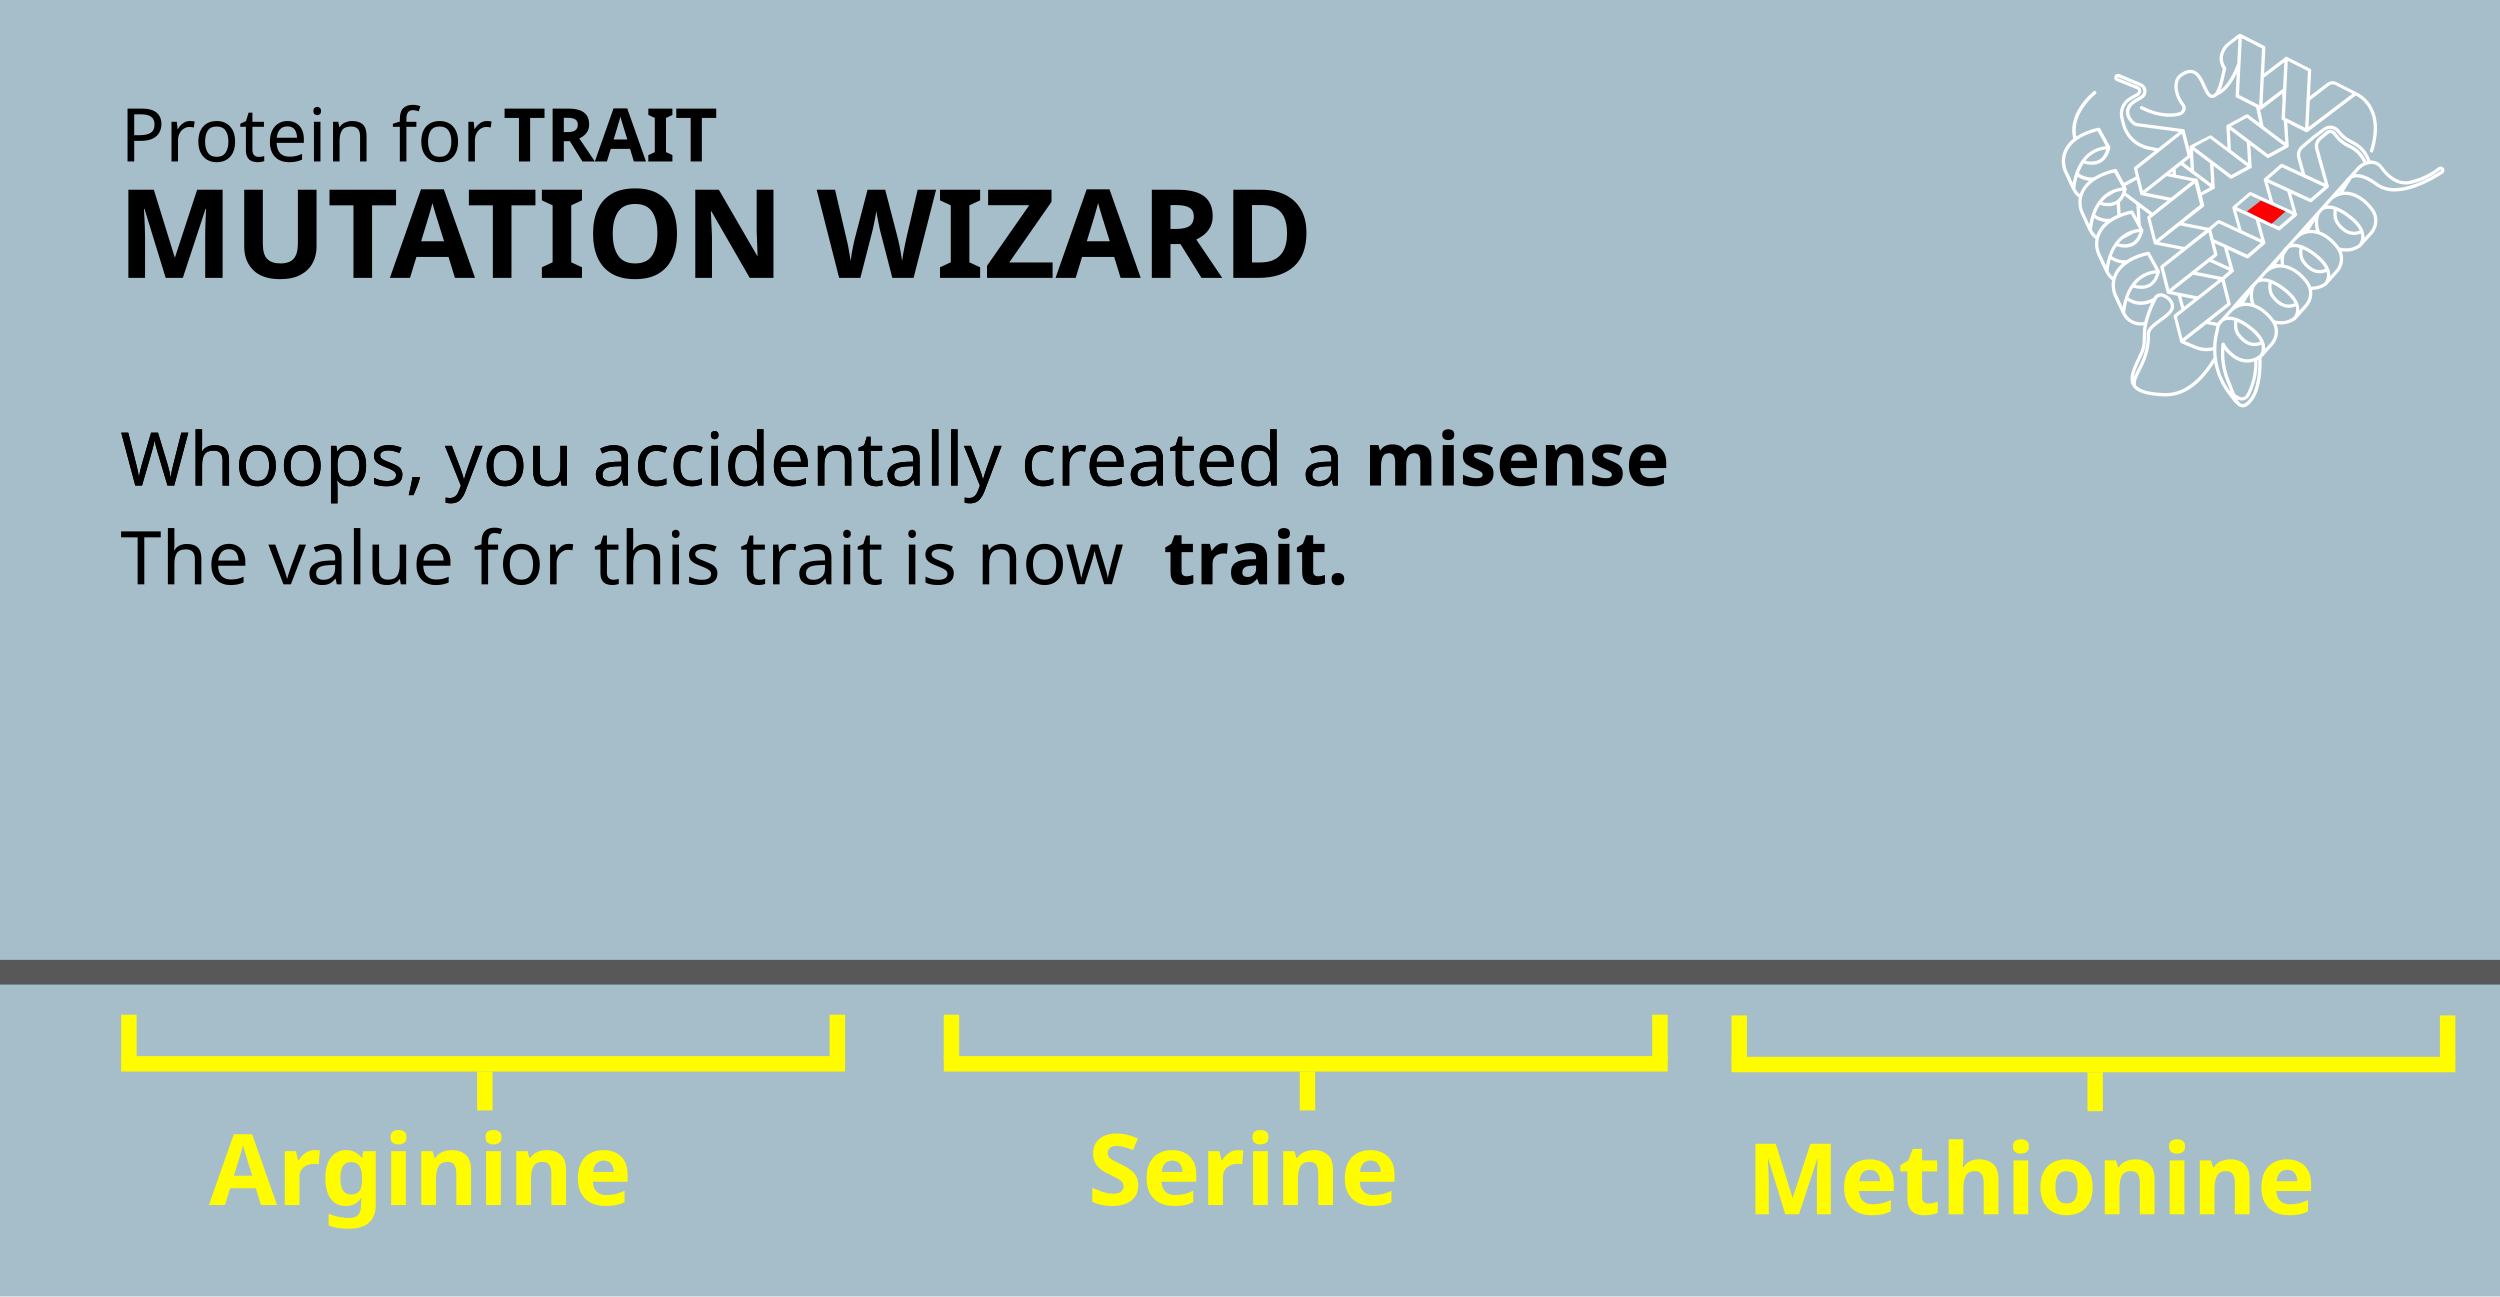
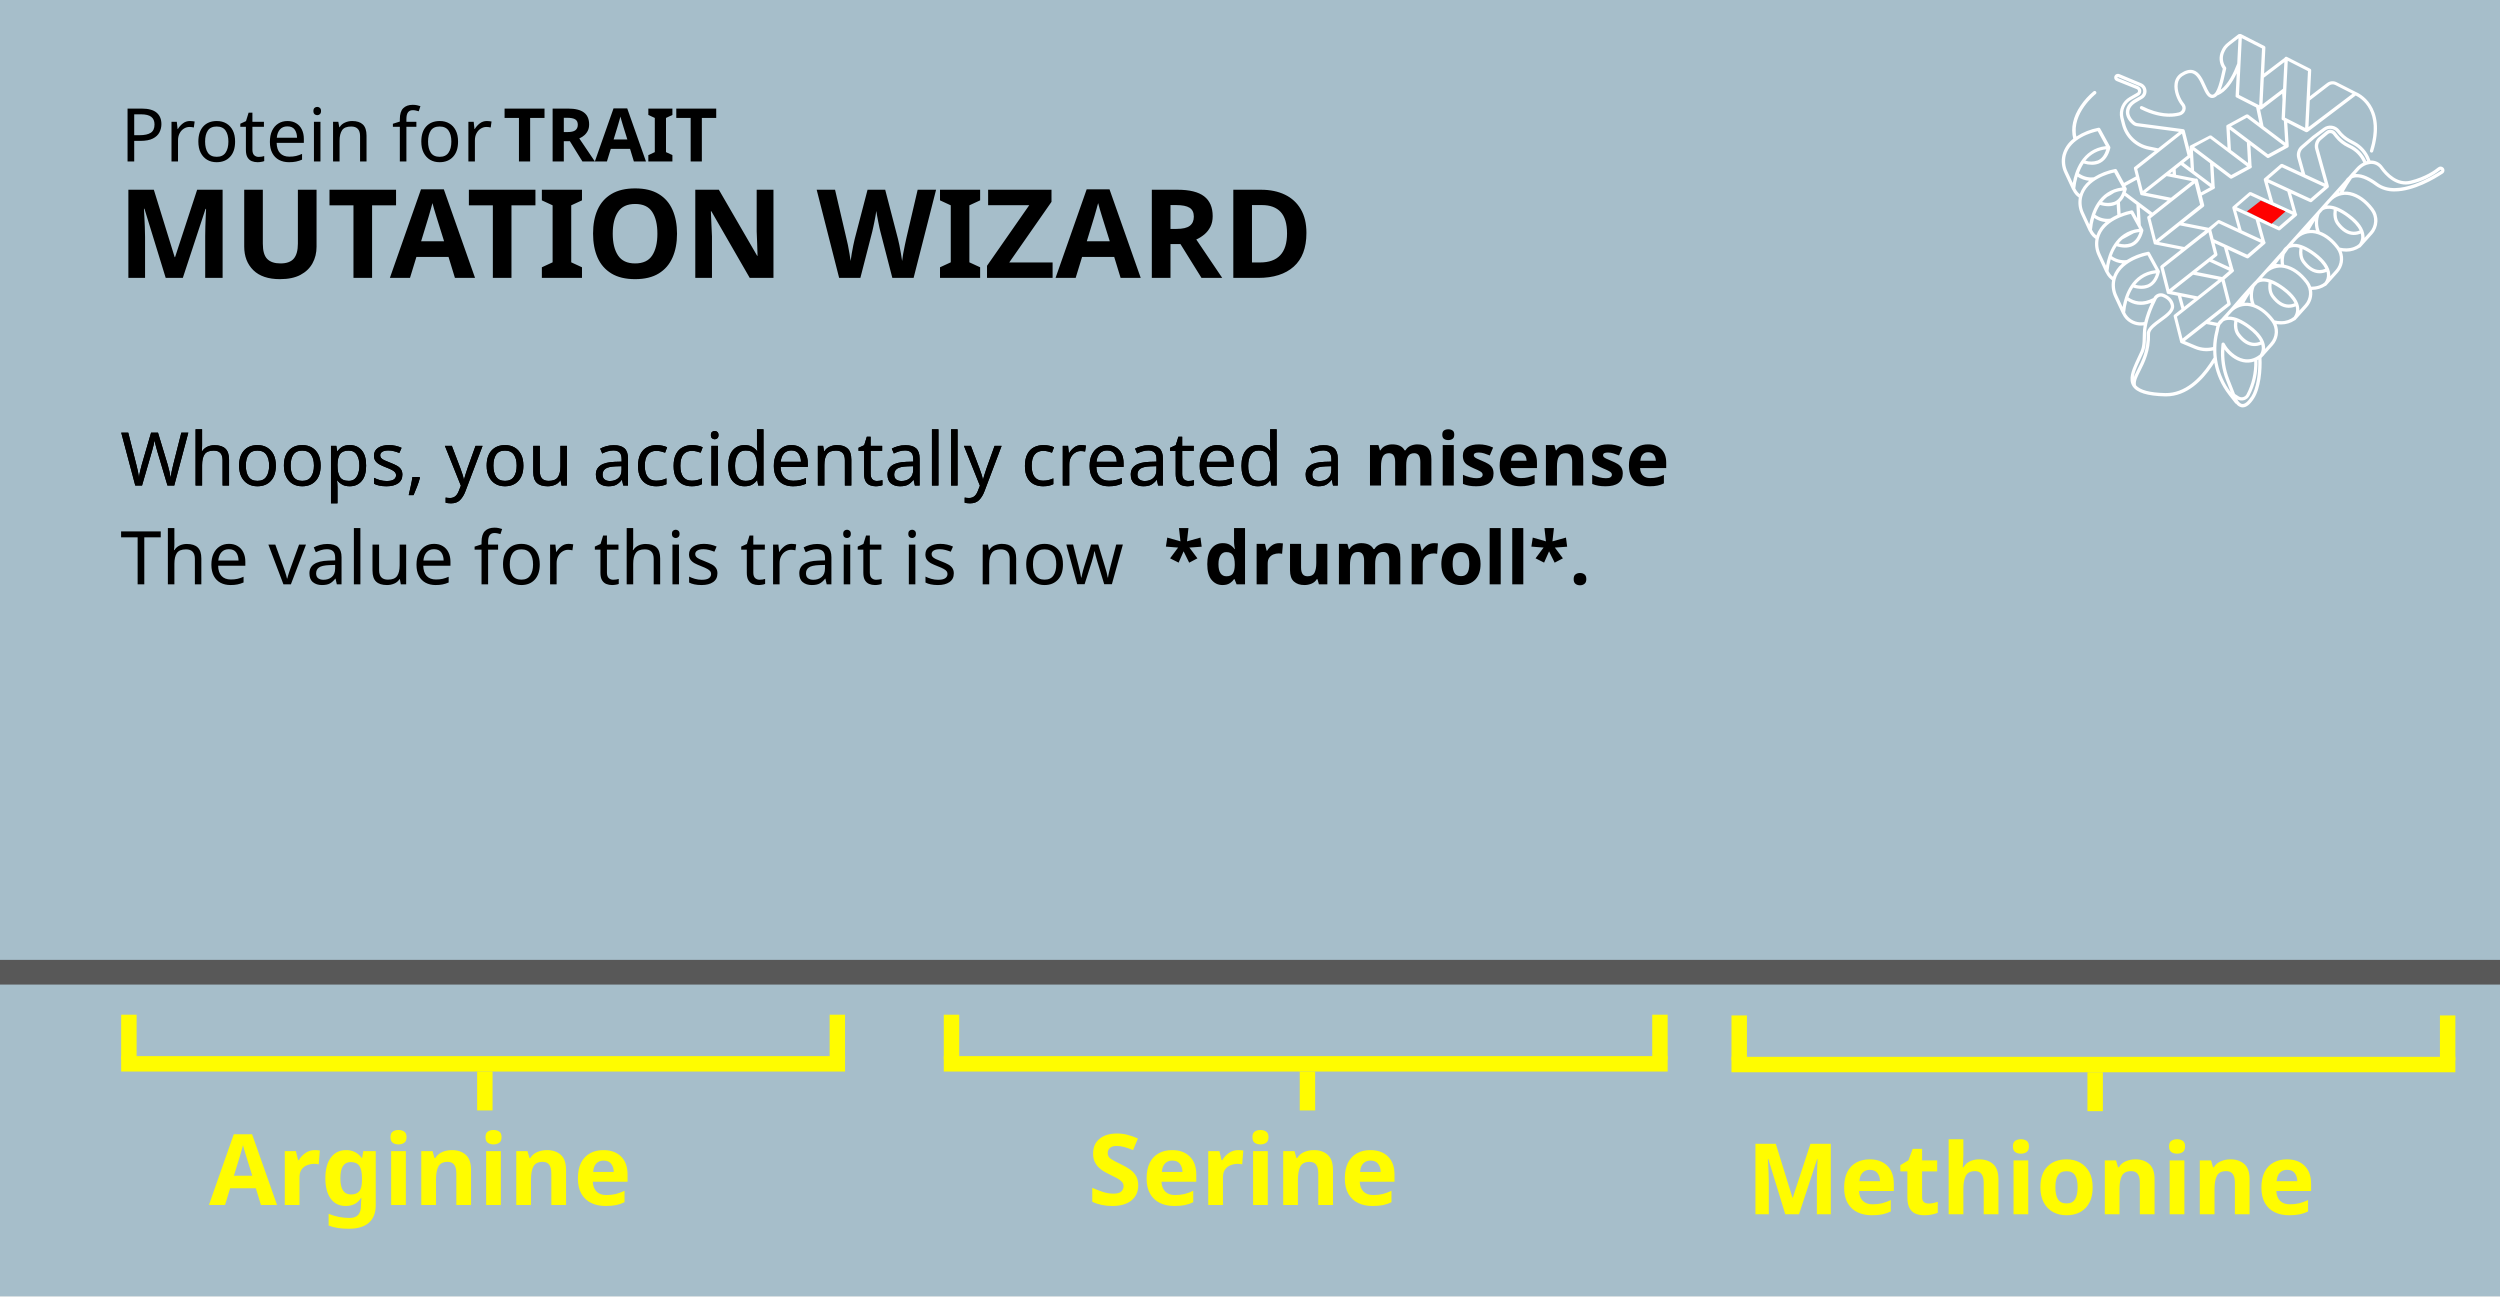
<svg xmlns="http://www.w3.org/2000/svg" width="810" height="420" viewBox="0 0 810 420" fill="none">
  <rect width="810" height="420" fill="#E8E8E8" />
  <g id="MutationW">
    <rect id="Rectangle 39" width="810" height="420" fill="#A6BECA" />
    <rect id="Rectangle 40" y="311" width="810" height="8" fill="#585858" />
    <g id="Cytosine">
      <g id="Rectangle 42">
        <mask id="path-3-inside-1_0_1" fill="white">
          <path d="M0 0L30.5 23L62 0V92H0V0Z" />
        </mask>
        <path d="M0 0L30.5 23L62 0V92H0V0Z" fill="#FFF59A" stroke="#585858" stroke-width="10" mask="url(#path-3-inside-1_0_1)" />
      </g>
      <text id="C" fill="black" xml:space="preserve" style="white-space: pre" font-family="Roboto Slab" font-size="32" font-weight="900" letter-spacing="0em">
        <tspan x="20" y="74.43">C</tspan>
      </text>
      <text id="Number" fill="black" xml:space="preserve" style="white-space: pre" font-family="Roboto Slab" font-size="14" font-weight="300" letter-spacing="0em">
        <tspan x="20.856" y="46.438">601</tspan>
      </text>
    </g>
    <g id="Group 10">
      <line id="Line 1" x1="41.76" y1="328.764" x2="41.76" y2="343.301" stroke="#FFFC00" stroke-width="5" />
      <line id="Line 4" x1="157.092" y1="347.178" x2="157.092" y2="359.777" stroke="#FFFC00" stroke-width="5" />
      <line id="Line 2" x1="39.26" y1="344.678" x2="273.8" y2="344.678" stroke="#FFFC00" stroke-width="5" />
      <line id="Line 3" x1="271.3" y1="343.301" x2="271.3" y2="328.763" stroke="#FFFC00" stroke-width="5" />
    </g>
    <text id="Name1" text-anchor="middle" fill="#FFFC00" xml:space="preserve" style="white-space: pre" font-family="Roboto Slab" font-size="32" font-weight="900" letter-spacing="0em">
      <tspan x="157" y="390.43">Arginine</tspan>
    </text>
    <g id="Group 11">
      <line id="Line 1_2" x1="308.283" y1="328.764" x2="308.283" y2="343.301" stroke="#FFFC00" stroke-width="5" />
      <line id="Line 4_2" x1="423.615" y1="347.178" x2="423.615" y2="359.777" stroke="#FFFC00" stroke-width="5" />
      <line id="Line 2_2" x1="305.783" y1="344.678" x2="540.323" y2="344.678" stroke="#FFFC00" stroke-width="5" />
      <line id="Line 3_2" x1="537.823" y1="343.301" x2="537.823" y2="328.763" stroke="#FFFC00" stroke-width="5" />
    </g>
    <g id="Group 12">
      <line id="Line 1_3" x1="563.5" y1="329" x2="563.5" y2="343.538" stroke="#FFFC00" stroke-width="5" />
      <line id="Line 4_3" x1="678.832" y1="347.414" x2="678.832" y2="360.013" stroke="#FFFC00" stroke-width="5" />
      <line id="Line 2_3" x1="561" y1="344.914" x2="795.54" y2="344.914" stroke="#FFFC00" stroke-width="5" />
      <line id="Line 3_3" x1="793.04" y1="343.537" x2="793.04" y2="329" stroke="#FFFC00" stroke-width="5" />
    </g>
    <text id="Name2" text-anchor="middle" fill="#FFFC00" xml:space="preserve" style="white-space: pre" font-family="Roboto Slab" font-size="32" font-weight="900" letter-spacing="0em">
      <tspan x="423.615" y="390.43">Serine</tspan>
    </text>
    <text id="Name3" text-anchor="middle" fill="#FFFC00" xml:space="preserve" style="white-space: pre" font-family="Roboto Slab" font-size="32" font-weight="900" letter-spacing="0em">
      <tspan x="678.832" y="393.43">Methionine</tspan>
    </text>
    <g id="Guanine">
      <g id="Rectangle 43">
        <mask id="path-21-inside-2_0_1" fill="white">
          <path d="M0 31.053L31 2L62 31.053V94H0L0 31.053Z" />
        </mask>
        <path d="M0 31.053L31 2L62 31.053V94H0L0 31.053Z" fill="#83D0F0" stroke="#585858" stroke-width="10" mask="url(#path-21-inside-2_0_1)" />
      </g>
      <text id="G" fill="black" xml:space="preserve" style="white-space: pre" font-family="Roboto Slab" font-size="32" font-weight="900" letter-spacing="0em">
        <tspan x="20" y="76.43">G</tspan>
      </text>
      <text id="Number_2" fill="black" xml:space="preserve" style="white-space: pre" font-family="Roboto Slab" font-size="14" font-weight="300" letter-spacing="0em">
        <tspan x="19.886" y="48.438">602</tspan>
      </text>
    </g>
    <g id="Adenine">
      <g id="Rectangle 44">
        <mask id="path-24-inside-3_0_1" fill="white">
          <path d="M0 0C0 0 14.921 27.089 31 27.089C47.08 27.089 62 0 62 0V92H0V0Z" />
        </mask>
        <path d="M0 0C0 0 14.921 27.089 31 27.089C47.08 27.089 62 0 62 0V92H0V0Z" fill="#F19FC1" stroke="#585858" stroke-width="10" mask="url(#path-24-inside-3_0_1)" />
      </g>
      <text id="A" fill="black" xml:space="preserve" style="white-space: pre" font-family="Roboto Slab" font-size="32" font-weight="900" letter-spacing="0em">
        <tspan x="19" y="74.43">A</tspan>
      </text>
      <text id="Number_3" fill="black" xml:space="preserve" style="white-space: pre" font-family="Roboto Slab" font-size="14" font-weight="300" letter-spacing="0em">
        <tspan x="19.934" y="46.438">603</tspan>
      </text>
    </g>
    <g id="Uracil">
      <g id="Rectangle 45">
        <mask id="path-27-inside-4_0_1" fill="white">
          <path d="M0 29.053C0 29.053 14.406 0 31 0C47.594 0 62 29.053 62 29.053V92H0L0 29.053Z" />
        </mask>
        <path d="M0 29.053C0 29.053 14.406 0 31 0C47.594 0 62 29.053 62 29.053V92H0L0 29.053Z" fill="#8FC796" stroke="#585858" stroke-width="10" mask="url(#path-27-inside-4_0_1)" />
      </g>
      <text id="U" fill="black" xml:space="preserve" style="white-space: pre" font-family="Roboto Slab" font-size="32" font-weight="900" letter-spacing="0em">
        <tspan x="19" y="74.43">U</tspan>
      </text>
      <text id="Number_4" fill="black" xml:space="preserve" style="white-space: pre" font-family="Roboto Slab" font-size="14" font-weight="300" letter-spacing="0em">
        <tspan x="18.674" y="46.438">604</tspan>
      </text>
    </g>
    <text id="Whoops, you accidentally created a" fill="black" xml:space="preserve" style="white-space: pre" font-family="Roboto Slab" font-size="24" font-weight="300" letter-spacing="0em">
      <tspan x="39" y="157.322">Whoops, you accidentally created a</tspan>
    </text>
    <text id="Whoops, you accidentally created a_2" fill="black" xml:space="preserve" style="white-space: pre" font-family="Roboto Slab" font-size="24" font-weight="300" letter-spacing="0em">
      <tspan x="39" y="157.322">Whoops, you accidentally created a</tspan>
    </text>
    <text id="The value for this trait is now" fill="black" xml:space="preserve" style="white-space: pre" font-family="Roboto Slab" font-size="24" font-weight="300" letter-spacing="0em">
      <tspan x="39" y="189.322">The value for this trait is now</tspan>
    </text>
    <text id="Mutation_Type" fill="black" xml:space="preserve" style="white-space: pre" font-family="Roboto Slab" font-size="24" font-weight="bold" letter-spacing="0em">
      <tspan x="442" y="157.322">misense</tspan>
    </text>
    <text id="Trait_value" fill="black" xml:space="preserve" style="white-space: pre" font-family="Roboto Slab" font-size="24" font-weight="bold" letter-spacing="0em">
-       <tspan x="377" y="189.322">trait.</tspan>
+       <tspan x="377" y="189.322">*drumroll*.</tspan>
    </text>
    <path id="Vector" d="M791.636 54.324C791.416 54.103 791.122 53.973 790.812 53.958C790.501 53.942 790.195 54.043 789.955 54.241C788.894 55.124 785.893 57.307 780.968 58.535C776.735 59.587 773.517 56.094 771.976 53.938C771.534 53.31 770.941 52.803 770.25 52.466C769.559 52.128 768.793 51.97 768.024 52.007L767.826 51.497C766.93 49.142 765.217 47.185 762.997 45.98L761.465 45.153C760.119 44.425 758.948 43.413 758.035 42.188C757.443 41.396 756.56 40.871 755.58 40.727C754.599 40.583 753.601 40.833 752.805 41.42L749.237 44.059L745.498 47.276C744.949 47.753 744.546 48.374 744.335 49.069C744.124 49.763 744.115 50.503 744.307 51.202L745.623 55.933L739.497 53.115H739.465H739.423H739.382H739.322H739.239H739.183L739.091 53.138H739.045C739 53.159 738.958 53.185 738.92 53.216L733.602 57.813C733.565 57.845 733.533 57.882 733.505 57.923V57.965C733.491 57.991 733.479 58.019 733.469 58.047V58.103V58.185V58.245C733.469 58.245 733.469 58.277 733.469 58.291C733.466 58.305 733.466 58.319 733.469 58.332C733.466 58.342 733.466 58.351 733.469 58.36L735.315 65.003L729.314 62.245H729.282H729.245H729.199H729.139H728.996H728.912H728.857C728.814 62.266 728.774 62.292 728.737 62.323L723.415 66.92C723.379 66.95 723.348 66.986 723.322 67.025V67.067C723.306 67.094 723.292 67.124 723.281 67.154C723.279 67.171 723.279 67.188 723.281 67.205C723.277 67.234 723.277 67.263 723.281 67.292C723.279 67.312 723.279 67.332 723.281 67.352C723.279 67.367 723.279 67.382 723.281 67.398C723.281 67.398 723.281 67.421 723.281 67.435C723.281 67.448 723.281 67.435 723.281 67.467L725.127 74.105L719.126 71.324C719.032 71.281 718.927 71.266 718.823 71.28C718.72 71.295 718.624 71.339 718.545 71.406L715.591 73.802L707.388 72.188L713.975 66.984C714.057 66.921 714.118 66.834 714.151 66.736C714.184 66.638 714.187 66.532 714.16 66.432L713.389 63.357L717.382 61.187C717.46 61.144 717.526 61.081 717.575 61.006C717.623 60.93 717.652 60.844 717.659 60.755C717.666 60.634 717.632 60.514 717.562 60.415L717.183 53.745L722.561 57.799C722.655 57.867 722.768 57.904 722.884 57.905C722.974 57.904 723.063 57.882 723.142 57.84L729.328 54.494C729.407 54.451 729.474 54.389 729.523 54.313C729.573 54.238 729.602 54.151 729.609 54.062C729.617 53.941 729.583 53.821 729.513 53.722L729.134 47.051L734.512 51.101C734.604 51.173 734.718 51.212 734.835 51.212C734.925 51.211 735.013 51.188 735.093 51.147L741.27 47.787C741.349 47.744 741.416 47.682 741.464 47.606C741.513 47.531 741.541 47.444 741.547 47.355C741.554 47.304 741.554 47.253 741.547 47.203C741.549 47.163 741.549 47.123 741.547 47.084L741.085 39.728L747.086 42.794C747.126 42.812 747.168 42.826 747.211 42.836C747.249 42.841 747.288 42.841 747.326 42.836C747.42 42.834 747.512 42.809 747.594 42.762H747.626H747.654L763.256 30.952C764.95 31.78 771.842 36.009 767.872 48.752C767.83 48.888 767.843 49.034 767.909 49.16C767.975 49.285 768.087 49.38 768.223 49.423C768.276 49.437 768.33 49.445 768.384 49.446C768.499 49.447 768.611 49.411 768.704 49.343C768.796 49.275 768.864 49.179 768.897 49.069C773.513 34.207 763.985 30.079 763.288 29.799L757.057 26.631C756.566 26.384 756.015 26.279 755.467 26.329C754.92 26.378 754.397 26.58 753.959 26.912L748.42 31.159L748.835 22.797C748.842 22.694 748.818 22.591 748.766 22.501C748.715 22.411 748.637 22.338 748.545 22.292L740.956 18.435C740.886 18.399 740.81 18.379 740.732 18.375C740.654 18.372 740.576 18.386 740.504 18.416C740.432 18.445 740.367 18.49 740.315 18.548C740.262 18.605 740.222 18.673 740.199 18.747L733.575 23.781L733.99 15.424C733.997 15.32 733.973 15.217 733.921 15.127C733.869 15.037 733.792 14.965 733.699 14.918L726.111 11.056C726.047 11.025 725.977 11.006 725.906 11.001C725.834 10.996 725.763 11.006 725.695 11.029C725.616 11.011 725.533 11.01 725.454 11.026C725.374 11.043 725.299 11.077 725.233 11.125L722.215 13.447C720.617 14.674 720.257 15.322 719.717 16.458C719.27 17.38 719.077 18.403 719.158 19.423C719.239 20.444 719.592 21.424 720.179 22.264L720.096 22.627C719.343 26.061 718.406 30.336 716.92 30.667C716.052 30.856 715.346 29.288 714.612 27.67C713.689 25.634 712.645 23.326 710.642 22.751C709.433 22.407 708.089 22.751 706.525 23.781C705.984 24.145 705.529 24.621 705.19 25.176C704.852 25.732 704.638 26.354 704.563 26.999C704.193 29.486 705.431 32.557 706.778 34.18C706.926 34.35 707.027 34.555 707.072 34.776C707.116 34.997 707.103 35.225 707.032 35.439C706.946 35.682 706.798 35.9 706.603 36.07C706.408 36.241 706.173 36.359 705.92 36.414C703.529 37.011 699.545 37.149 694.075 34.409C694.013 34.379 693.945 34.362 693.876 34.358C693.807 34.354 693.737 34.364 693.672 34.387C693.607 34.41 693.547 34.446 693.495 34.492C693.444 34.539 693.403 34.595 693.373 34.658C693.311 34.789 693.304 34.939 693.352 35.076C693.4 35.213 693.501 35.325 693.632 35.389C697.371 37.26 700.482 37.839 702.906 37.839C704.008 37.846 705.108 37.716 706.178 37.453C706.608 37.354 707.005 37.149 707.333 36.855C707.661 36.562 707.909 36.19 708.052 35.775C708.184 35.385 708.21 34.968 708.129 34.564C708.048 34.161 707.863 33.786 707.591 33.476C706.391 32.028 705.283 29.339 705.611 27.132C705.665 26.637 705.827 26.159 706.086 25.733C706.346 25.306 706.695 24.942 707.111 24.664C708.389 23.813 709.447 23.519 710.342 23.772C711.865 24.232 712.802 26.277 713.629 28.102C714.552 30.153 715.434 32.088 717.16 31.706C717.648 31.583 718.084 31.305 718.402 30.916C718.472 30.913 718.541 30.895 718.605 30.865C721.301 29.674 723.276 26.728 724.693 23.753L724.329 31.063C724.329 31.063 724.329 31.063 724.329 31.095C724.326 31.11 724.326 31.126 724.329 31.141C724.327 31.155 724.327 31.169 724.329 31.182C724.326 31.202 724.326 31.222 724.329 31.242C724.339 31.27 724.351 31.298 724.366 31.325C724.371 31.341 724.379 31.356 724.389 31.371L724.449 31.449L724.481 31.481C724.514 31.517 724.553 31.546 724.596 31.568L730.985 34.819L732.038 39.875L728.322 37.076H728.294H728.262H728.22H728.165H728.077H728.022C727.988 37.071 727.954 37.071 727.92 37.076H727.878C727.831 37.089 727.785 37.105 727.74 37.126L721.564 40.491C721.522 40.514 721.483 40.541 721.448 40.574C721.448 40.574 721.448 40.602 721.416 40.611L721.361 40.684C721.361 40.701 721.361 40.718 721.361 40.735C721.348 40.762 721.337 40.789 721.328 40.818C721.326 40.836 721.326 40.855 721.328 40.873C721.327 40.888 721.327 40.904 721.328 40.919C721.326 40.932 721.326 40.947 721.328 40.96C721.328 40.96 721.328 40.96 721.328 40.988L721.721 47.883L716.431 43.893H716.398C716.398 43.893 716.398 43.893 716.366 43.893H716.324H716.269H716.181H716.158C716.125 43.889 716.09 43.889 716.057 43.893H716.015C715.967 43.906 715.92 43.924 715.877 43.948L709.696 47.139C709.654 47.161 709.615 47.189 709.58 47.221L709.553 47.258C709.53 47.282 709.51 47.308 709.493 47.336C709.493 47.336 709.493 47.368 709.47 47.382C709.457 47.409 709.446 47.437 709.437 47.465C709.435 47.483 709.435 47.502 709.437 47.52C709.436 47.535 709.436 47.551 709.437 47.566C709.435 47.58 709.435 47.594 709.437 47.608C709.435 47.618 709.435 47.629 709.437 47.64L709.502 48.794L707.84 42.247C707.817 42.161 707.773 42.081 707.712 42.016C707.65 41.95 707.574 41.9 707.489 41.87C707.434 41.861 707.378 41.861 707.323 41.87C707.27 41.843 707.212 41.824 707.152 41.815L692.483 39.875C692.196 39.835 691.926 39.717 691.702 39.535C690.433 38.478 689.796 37.237 689.907 36.078C690.018 34.92 690.89 33.821 692.353 33.026L694.001 32.047C694.464 31.794 694.847 31.418 695.107 30.96C695.367 30.503 695.494 29.982 695.473 29.457C695.453 28.932 695.285 28.423 694.99 27.987C694.695 27.551 694.284 27.206 693.803 26.99L686.712 24.02C686.568 23.955 686.412 23.919 686.254 23.914C686.095 23.91 685.937 23.936 685.789 23.992C685.56 24.079 685.361 24.232 685.221 24.433C685.08 24.633 685.004 24.871 685.001 25.116C684.999 25.36 685.07 25.599 685.207 25.803C685.343 26.006 685.538 26.163 685.766 26.254L692.302 28.884C692.419 28.93 692.519 29.009 692.593 29.11C692.666 29.21 692.709 29.33 692.718 29.454C692.726 29.579 692.699 29.703 692.639 29.813C692.579 29.922 692.49 30.013 692.381 30.074L689.99 31.453C688.817 32.123 687.892 33.15 687.35 34.384C686.808 35.617 686.678 36.991 686.98 38.303L687.52 40.441C688.038 42.452 689.116 44.277 690.629 45.706C692.142 47.135 694.029 48.109 696.074 48.518L698.133 48.927L691.536 54.131L691.499 54.158L691.472 54.2L691.439 54.241C691.422 54.267 691.408 54.294 691.398 54.324V54.374C691.393 54.405 691.393 54.436 691.398 54.466C691.396 54.483 691.396 54.5 691.398 54.517C691.393 54.564 691.393 54.612 691.398 54.659L692.035 57.16L688.18 59.256L685.872 55.018C685.819 54.92 685.737 54.842 685.637 54.793C685.536 54.745 685.424 54.728 685.314 54.747C682.858 55.208 680.51 56.12 678.39 57.436C676.667 57.645 674.93 57.182 673.543 56.144C673.695 55.721 673.861 55.294 674.06 54.862C674.356 54.209 674.7 53.579 675.089 52.977C675.957 53.243 676.858 53.386 677.766 53.4C678.541 53.408 679.31 53.269 680.033 52.991C681.879 52.246 683.135 50.54 683.758 47.934V47.906C683.765 47.853 683.765 47.799 683.758 47.745C683.756 47.732 683.756 47.718 683.758 47.704C683.747 47.648 683.728 47.594 683.703 47.543L680.472 41.65C680.417 41.552 680.334 41.474 680.233 41.426C680.132 41.377 680.019 41.361 679.908 41.379C677.355 41.861 674.921 42.832 672.74 44.238C671.138 36.74 678.957 30.506 679.041 30.447C679.096 30.399 679.142 30.34 679.175 30.275C679.208 30.209 679.228 30.138 679.233 30.064C679.239 29.991 679.23 29.918 679.206 29.848C679.183 29.778 679.146 29.714 679.098 29.658C679.05 29.603 678.991 29.557 678.925 29.524C678.86 29.491 678.788 29.472 678.714 29.466C678.641 29.461 678.567 29.47 678.497 29.493C678.427 29.516 678.362 29.553 678.307 29.601C676.704 30.931 675.296 32.479 674.124 34.198C671.659 37.797 670.838 41.503 671.733 44.946C670.028 46.256 668.802 48.088 668.244 50.159C667.77 52.136 667.991 54.214 668.871 56.048L671.382 61.422C671.41 61.476 671.446 61.526 671.489 61.569C671.763 62.159 672.127 62.703 672.569 63.182C672.869 63.482 673.193 63.757 673.538 64.005C673.209 65.843 673.462 67.737 674.263 69.425L676.765 74.817C676.79 74.873 676.826 74.923 676.871 74.965C677.145 75.549 677.51 76.087 677.951 76.56C678.253 76.86 678.579 77.135 678.925 77.383C678.596 79.22 678.849 81.115 679.65 82.802L682.147 88.195C682.174 88.249 682.21 88.299 682.253 88.342C682.528 88.932 682.892 89.476 683.333 89.956C683.634 90.267 683.96 90.553 684.307 90.811C683.981 92.648 684.234 94.542 685.032 96.23L687.539 101.604C687.563 101.662 687.6 101.713 687.645 101.756C687.918 102.346 688.281 102.89 688.72 103.37C689.356 104.041 690.123 104.576 690.974 104.941C691.825 105.307 692.742 105.494 693.669 105.493C693.96 105.491 694.252 105.473 694.541 105.438C694.377 106.301 694.286 107.176 694.269 108.054C694.227 112.403 693.964 112.954 692.856 115.262C692.579 115.841 692.238 116.559 691.836 117.464C690.784 119.859 689.473 122.833 690.941 125.123C692.289 127.228 695.751 128.313 701.521 128.437H701.802C708.611 128.437 713.656 123.128 716.698 118.646C716.952 118.269 717.192 117.896 717.423 117.529C718.118 121.325 719.721 124.9 722.095 127.95L724.186 130.639C724.267 130.745 724.386 130.816 724.518 130.837C724.945 131.424 725.577 131.831 726.291 131.977C726.402 131.991 726.515 131.999 726.628 132C727.8 132 729.014 131.081 730.237 129.205C732.458 125.835 732.938 119.708 732.725 115.961L732.776 115.906L732.998 115.658C733.277 115.413 733.525 115.135 733.736 114.83L736.4 111.86C737.218 110.944 737.763 109.818 737.975 108.61C738.187 107.402 738.057 106.159 737.6 105.02C738.048 105.087 738.5 105.121 738.952 105.121H739.197C740.702 105.108 742.17 104.661 743.425 103.834C743.529 103.819 743.626 103.773 743.702 103.701C743.769 103.638 743.831 103.571 743.887 103.498L747.511 99.448C748.174 98.707 748.66 97.825 748.934 96.87C749.207 95.915 749.26 94.91 749.089 93.932H749.2C750.704 93.915 752.172 93.469 753.428 92.645C753.532 92.63 753.629 92.584 753.705 92.511C753.705 92.511 753.788 92.429 753.89 92.305L754.121 92.047L757.504 88.268C758.322 87.353 758.868 86.228 759.08 85.02C759.292 83.813 759.162 82.57 758.705 81.433C759.152 81.498 759.604 81.531 760.057 81.534H760.302C761.806 81.517 763.274 81.07 764.53 80.246C764.633 80.23 764.73 80.184 764.807 80.113C764.872 80.047 764.934 79.978 764.992 79.906L768.615 75.861C769.629 74.73 770.219 73.285 770.287 71.771C770.354 70.256 769.894 68.765 768.985 67.549C766.801 64.667 764.202 62.824 761.47 62.221C760.78 62.072 760.073 62.023 759.369 62.074C760.172 60.598 761.063 59.17 762.037 57.799C762.226 57.704 762.424 57.63 762.628 57.578C764.387 57.119 766.843 58.015 769.732 60.167C771.515 61.441 773.669 62.097 775.862 62.033C782.08 62.033 788.977 57.868 791.446 56.227C791.602 56.125 791.732 55.989 791.827 55.83C791.922 55.671 791.98 55.492 791.996 55.308C792.011 55.127 791.987 54.946 791.924 54.776C791.862 54.606 791.764 54.452 791.636 54.324ZM745.346 50.922C745.204 50.419 745.21 49.886 745.361 49.385C745.512 48.885 745.803 48.437 746.2 48.095L749.892 44.877L753.433 42.266C753.89 41.925 754.445 41.741 755.016 41.742C755.432 41.742 755.843 41.839 756.214 42.025C756.586 42.211 756.909 42.481 757.158 42.813C758.165 44.163 759.455 45.278 760.939 46.081L762.471 46.909C764.461 47.986 765.999 49.735 766.81 51.841L766.935 52.172L766.695 52.246C765.678 49.911 763.844 48.025 761.534 46.936L761.216 46.785C759.744 46.09 758.453 45.065 757.444 43.792L756.692 42.84C756.516 42.617 756.297 42.431 756.048 42.294C755.799 42.156 755.525 42.07 755.242 42.04C754.958 42.01 754.672 42.036 754.399 42.119C754.127 42.201 753.873 42.337 753.655 42.519L751.347 44.445C750.787 44.91 750.374 45.526 750.156 46.219C749.938 46.912 749.925 47.652 750.119 48.352L753.198 59.417L746.91 56.512L745.346 50.922ZM739.345 54.227L753.018 60.544L748.586 64.364L734.918 58.047L739.345 54.227ZM734.766 59.16L741.085 62.065L742.867 68.464L736.575 65.559L734.766 59.16ZM729.106 63.297L742.775 69.609L738.348 73.429L724.675 67.117L729.106 63.297ZM724.523 68.23L730.814 71.131L732.591 77.534L726.314 74.638L724.523 68.23ZM718.863 72.367L732.536 78.683L728.105 82.504L717.22 77.479L716.454 74.468L718.863 72.367ZM710.873 96.883L707.669 99.416L706.746 96.065L710.873 96.883ZM703.769 94.387L710.577 89.013L718.785 90.631L712.004 96.024L703.769 94.387ZM719.814 91.169L721.614 98.253L707.129 109.7L705.329 102.611L719.814 91.169ZM719.916 89.744L711.681 88.117L715.895 84.788L722.293 87.74L720.008 89.716C719.979 89.732 719.952 89.752 719.93 89.776L719.916 89.744ZM716.841 84.044L718.268 82.917C718.349 82.853 718.41 82.767 718.443 82.669C718.476 82.571 718.479 82.466 718.452 82.366L717.529 78.789L720.557 80.168L722.339 86.567L716.841 84.044ZM715.946 76.868L716.288 78.21L717.326 82.292L702.841 93.734L701.055 86.673L713.421 76.9L714.446 76.192L715.544 75.249L715.946 76.868ZM714.497 74.647L707.692 80.026L699.48 78.408L706.289 73.029L714.497 74.647ZM698.553 77.773L696.771 70.717L703.695 65.242L704.803 64.368L711.081 59.426L712.105 63.463L712.198 63.812L712.373 64.52L712.835 66.359L698.553 77.773ZM710.208 58.686L703.404 64.065L695.192 62.442L702.001 57.064L710.208 58.686ZM703.104 56.19L703.884 55.574L703.93 56.356L703.104 56.19ZM713.126 62.309L712.087 58.231C712.069 58.156 712.034 58.085 711.985 58.024C711.936 57.964 711.875 57.914 711.805 57.88C711.734 57.846 711.658 57.828 711.58 57.826C711.502 57.825 711.424 57.841 711.353 57.873L705.034 56.622L704.927 54.816L706.612 53.487L716.158 60.645L713.126 62.309ZM748.383 32.529L754.656 27.707C754.932 27.497 755.261 27.369 755.607 27.338C755.952 27.306 756.299 27.372 756.609 27.528L762.199 30.373L747.954 41.163L748.383 32.529ZM741.242 19.708L747.778 23.036L746.855 41.425L740.319 38.101L741.242 19.708ZM740.411 46.178L733.395 40.887L732.268 35.448H732.315C732.368 35.467 732.424 35.476 732.481 35.476C732.533 35.483 732.586 35.483 732.638 35.476H732.684L732.753 35.448L732.785 35.421L739.414 30.364L739.525 32.148L739.239 38.404C739.239 38.404 739.239 38.404 739.239 38.436C739.239 38.469 739.239 38.469 739.239 38.482C739.241 38.498 739.241 38.513 739.239 38.528V38.584L739.271 38.666L739.299 38.712C739.316 38.74 739.336 38.766 739.359 38.79L739.391 38.827C739.425 38.86 739.464 38.888 739.506 38.91L739.968 39.14L740.411 46.178ZM733.487 25.188L740.125 20.131L739.7 28.75L733.062 33.807L733.487 25.188ZM724.86 20.591C723.701 23.639 721.933 27.27 719.454 29.118C720.151 27.454 720.65 25.179 721.162 22.829L721.296 22.236C721.315 22.157 721.316 22.075 721.298 21.995C721.281 21.915 721.245 21.841 721.194 21.777C720.663 21.087 720.334 20.263 720.244 19.398C720.153 18.534 720.305 17.661 720.682 16.876C721.144 15.915 721.398 15.382 722.865 14.256L725.266 12.417L724.86 20.591ZM731.968 34.083L725.432 30.759L726.355 12.371L732.892 15.695L731.968 34.083ZM727.989 38.147L739.991 47.203L734.849 50.003L722.847 40.946L727.989 38.147ZM727.989 46.164L728.368 52.798L722.828 48.628L722.45 41.999L727.989 46.164ZM716.047 44.854L728.049 53.915L722.907 56.71L710.905 47.654L716.047 44.854ZM716.047 52.871L716.426 59.505L710.887 55.335L710.513 48.706L716.047 52.871ZM709.585 51.083L709.779 54.489L707.471 52.752L709.585 51.083ZM696.272 47.437C694.424 47.068 692.718 46.186 691.35 44.894C689.982 43.602 689.008 41.952 688.54 40.133L688.079 38.331L688 38.036C687.75 36.949 687.857 35.81 688.306 34.788C688.754 33.766 689.521 32.914 690.493 32.359L692.889 31.008C693.173 30.846 693.407 30.607 693.562 30.319C693.717 30.032 693.787 29.706 693.766 29.38C693.745 29.055 693.632 28.743 693.44 28.479C693.248 28.215 692.985 28.011 692.681 27.891L686.154 25.257C686.136 25.25 686.12 25.239 686.107 25.226C686.093 25.212 686.083 25.196 686.075 25.179C686.068 25.161 686.063 25.142 686.063 25.123C686.063 25.104 686.068 25.086 686.075 25.068C686.082 25.051 686.092 25.035 686.106 25.022C686.12 25.009 686.136 25 686.154 24.995H686.2C686.226 24.989 686.253 24.989 686.279 24.995L693.369 27.964C693.667 28.1 693.921 28.315 694.103 28.587C694.285 28.858 694.387 29.174 694.399 29.5C694.41 29.826 694.33 30.149 694.168 30.432C694.006 30.715 693.767 30.948 693.48 31.104L691.795 32.06C690.013 33.03 688.951 34.409 688.799 35.945C688.647 37.48 689.422 39.039 690.978 40.33C691.357 40.644 691.818 40.845 692.307 40.91L706.003 42.721L699.24 48.058L696.272 47.437ZM706.954 43.3L708.754 50.389L694.278 61.849L692.478 54.765L706.954 43.3ZM692.182 58.282L692.289 58.36L693.438 62.897C693.448 62.943 693.465 62.986 693.489 63.026L693.521 63.067C693.536 63.093 693.554 63.117 693.577 63.136L693.618 63.173L693.687 63.224L693.743 63.251H693.784H693.817H693.853L702.31 64.971L697.371 68.873L688.767 62.392C688.882 62.056 688.984 61.707 689.076 61.334C689.083 61.281 689.083 61.227 689.076 61.173C689.078 61.16 689.078 61.146 689.076 61.132C689.066 61.076 689.048 61.021 689.02 60.971L688.633 60.259L692.182 58.282ZM688.347 63.408L692.182 66.304L692.436 70.726L691.181 68.427C691.127 68.33 691.044 68.251 690.943 68.202C690.842 68.154 690.728 68.138 690.618 68.156C689.407 68.396 688.222 68.746 687.077 69.204L686.865 65.495C687.494 64.909 687.998 64.202 688.347 63.417V63.408ZM684.949 65.407C683.695 65.833 682.337 65.85 681.072 65.458C681.553 64.855 682.101 64.307 682.706 63.826C683.509 63.407 684.291 62.947 685.046 62.447C685.934 62.094 686.865 61.864 687.816 61.762C687.253 63.656 686.288 64.879 684.949 65.416V65.407ZM686.006 69.609C685.206 69.962 684.435 70.376 683.698 70.846C681.973 71.055 680.233 70.592 678.842 69.554C678.99 69.135 679.161 68.708 679.354 68.276C679.651 67.621 679.997 66.99 680.388 66.386C681.255 66.657 682.157 66.801 683.066 66.814C683.839 66.822 684.607 66.683 685.328 66.405C685.489 66.341 685.637 66.258 685.789 66.18L686.006 69.609ZM679.544 52.011C678.291 52.437 676.934 52.455 675.671 52.062C676.483 51.021 677.502 50.157 678.664 49.524C679.825 48.892 681.105 48.504 682.424 48.384C681.875 50.26 680.91 51.483 679.567 52.021L679.544 52.011ZM669.85 55.57C669.082 53.959 668.89 52.136 669.305 50.403C670.745 44.771 677.937 42.886 679.664 42.509L682.304 47.332C674.457 48.219 672.209 55.689 671.576 59.284L669.85 55.57ZM673.824 62.87C673.654 62.727 673.483 62.58 673.317 62.41C672.938 62.002 672.626 61.536 672.393 61.031C672.516 59.75 672.765 58.484 673.137 57.252C674.245 57.999 675.525 58.456 676.857 58.581C675.478 59.714 674.435 61.2 673.838 62.879L673.824 62.87ZM675.209 68.965C674.433 67.355 674.234 65.528 674.646 63.789C676.091 58.158 683.283 56.268 685.004 55.896L687.649 60.718C679.802 61.601 677.55 69.076 676.922 72.671L675.209 68.965ZM679.23 76.275C679.059 76.132 678.893 75.985 678.727 75.815C678.346 75.408 678.034 74.942 677.803 74.436C677.914 73.147 678.152 71.872 678.514 70.629C679.613 71.375 680.883 71.834 682.207 71.963C680.843 73.107 679.814 74.597 679.23 76.275ZM680.615 82.37C679.838 80.76 679.64 78.933 680.051 77.194C681.492 71.563 688.688 69.673 690.41 69.301L693.078 74.123C685.231 75.006 682.983 82.476 682.35 86.076L680.615 82.37ZM693.212 75.181C692.616 77.052 691.693 78.274 690.308 78.812C689.055 79.238 687.699 79.255 686.435 78.863C686.813 78.389 687.231 77.949 687.686 77.548L691.379 75.548C691.978 75.374 692.592 75.251 693.212 75.181ZM684.598 89.67C684.427 89.528 684.257 89.381 684.091 89.211C683.711 88.803 683.4 88.337 683.167 87.832C683.278 86.541 683.516 85.265 683.878 84.021C684.986 84.769 686.266 85.228 687.599 85.354C686.222 86.494 685.185 87.986 684.598 89.67ZM686.006 95.766C685.23 94.156 685.031 92.329 685.443 90.59C686.888 84.959 694.08 83.069 695.806 82.697L698.446 87.519C690.599 88.402 688.347 95.872 687.719 99.471L686.006 95.766ZM698.59 88.581C698.013 90.447 697.048 91.67 695.709 92.208C694.456 92.631 693.1 92.649 691.836 92.259C692.649 91.217 693.668 90.354 694.829 89.721C695.991 89.088 697.271 88.7 698.59 88.581ZM689.473 102.611C689.094 102.203 688.782 101.737 688.55 101.232C688.66 99.942 688.898 98.665 689.26 97.421C691.107 98.653 693.697 99.412 696.965 98.115C696.032 100.115 695.291 102.197 694.749 104.335C693.795 104.517 692.81 104.454 691.887 104.152C690.964 103.851 690.133 103.32 689.473 102.611ZM691.384 122.167C691.536 120.788 692.201 119.289 692.815 117.896C693.207 117.004 693.53 116.324 693.821 115.722C694.947 113.364 695.289 112.651 695.335 108.063C695.377 104.165 697.477 99.435 698.728 96.961C698.858 96.705 699.055 96.489 699.299 96.337C699.544 96.184 699.825 96.102 700.113 96.097C700.301 96.098 700.487 96.134 700.662 96.203C702.227 96.823 703.127 97.793 703.339 99.09C703.561 100.469 701.59 101.894 699.679 103.282C697.611 104.786 695.474 106.339 695.524 108.242C695.681 113.446 693.913 116.94 692.496 119.735C692.085 120.527 691.714 121.338 691.384 122.167ZM715.798 118.03C712.862 122.355 708.011 127.481 701.535 127.348C696.508 127.242 693.318 126.382 692.035 124.801C692.051 124.73 692.051 124.656 692.035 124.585C691.845 123.417 692.561 122.001 693.47 120.209C694.855 117.45 696.78 113.667 696.614 108.192C696.577 106.854 698.46 105.466 700.307 104.128C702.476 102.547 704.72 100.91 704.392 98.901C704.12 97.233 702.966 95.945 701.055 95.187C700.441 94.954 699.762 94.956 699.149 95.192C698.536 95.427 698.032 95.881 697.736 96.465L697.689 96.561C694.172 98.428 691.481 97.697 689.593 96.341C689.741 95.918 689.911 95.49 690.105 95.058C690.402 94.404 690.748 93.772 691.139 93.169C692.006 93.439 692.908 93.583 693.817 93.596C694.59 93.605 695.358 93.464 696.078 93.183C697.925 92.442 699.18 90.732 699.808 88.126V88.094C699.815 88.042 699.815 87.989 699.808 87.937C699.81 87.924 699.81 87.91 699.808 87.896C699.8 87.84 699.783 87.785 699.757 87.735L696.526 81.842C696.473 81.744 696.391 81.665 696.291 81.616C696.191 81.567 696.078 81.552 695.968 81.57C693.512 82.03 691.163 82.942 689.044 84.26C687.319 84.464 685.582 84 684.192 82.963C684.344 82.545 684.515 82.118 684.709 81.685C685.018 81.022 685.379 80.384 685.789 79.778C686.653 80.059 687.553 80.214 688.462 80.237C689.235 80.245 690.003 80.106 690.724 79.828C692.57 79.084 693.826 77.378 694.449 74.771V74.721C694.458 74.668 694.458 74.613 694.449 74.56C694.447 74.546 694.447 74.532 694.449 74.519C694.437 74.463 694.419 74.409 694.394 74.358L693.627 72.979L693.295 67.205L696.485 69.609L695.848 70.096C695.848 70.096 695.82 70.096 695.811 70.128L695.783 70.165C695.77 70.179 695.759 70.194 695.751 70.211C695.733 70.235 695.719 70.261 695.709 70.289V70.34C695.705 70.372 695.705 70.404 695.709 70.436C695.707 70.452 695.707 70.467 695.709 70.482C695.702 70.531 695.702 70.581 695.709 70.629L696.752 74.739L697.796 78.854C697.809 78.9 697.828 78.945 697.851 78.987L697.883 79.028C697.899 79.053 697.917 79.077 697.939 79.097L697.98 79.134L698.049 79.185L698.105 79.208H698.146H698.179H698.216L706.668 80.872L700.182 85.997V86.02L700.145 86.048C700.134 86.061 700.125 86.075 700.117 86.089L700.002 86.213C699.985 86.239 699.971 86.267 699.961 86.296L699.937 86.347C699.933 86.377 699.933 86.408 699.937 86.439C699.935 86.456 699.935 86.472 699.937 86.489C699.933 86.537 699.933 86.584 699.937 86.632L702.029 94.856C702.041 94.903 702.06 94.947 702.084 94.989C702.094 95.004 702.104 95.018 702.116 95.031C702.131 95.056 702.15 95.08 702.172 95.1L702.213 95.141L702.282 95.187L702.338 95.215H702.379H702.412C702.424 95.217 702.436 95.217 702.449 95.215L705.583 95.835L706.778 100.138L704.415 102.009C704.413 102.016 704.413 102.024 704.415 102.032C704.401 102.038 704.388 102.048 704.378 102.059L704.35 102.096C704.32 102.135 704.295 102.179 704.277 102.225C704.277 102.225 704.277 102.257 704.277 102.271C704.272 102.303 704.272 102.335 704.277 102.367C704.274 102.383 704.274 102.398 704.277 102.413C704.272 102.462 704.272 102.512 704.277 102.561L705.324 106.67L706.368 110.808C706.379 110.85 706.396 110.89 706.418 110.927C706.418 110.938 706.418 110.949 706.418 110.959C706.434 110.986 706.453 111.01 706.474 111.033L706.506 111.065L706.566 111.116L706.617 111.143L706.663 111.171L711.159 113.051C712.352 113.549 713.632 113.805 714.926 113.805C715.648 113.802 716.368 113.721 717.072 113.561C717.072 114.337 717.118 115.103 717.211 115.86C716.758 116.554 716.306 117.299 715.798 118.048V118.03ZM717.719 107.429C717.319 109.067 717.09 110.741 717.035 112.426C715.206 112.893 713.273 112.756 711.528 112.035L707.872 110.504L714.88 104.988L718.111 105.627C717.988 106.067 717.897 106.516 717.839 106.969L717.719 107.429ZM724.149 127.656L722.233 122.788C721.039 119.74 720.518 116.473 720.705 113.207C722.048 115.046 724.209 116.816 726.706 117.345C727.924 117.61 729.192 117.537 730.371 117.133C730.45 120.83 729.593 124.487 727.878 127.766C727.763 127.986 727.602 128.179 727.407 128.333C727.212 128.486 726.986 128.597 726.745 128.659C726.504 128.72 726.252 128.73 726.007 128.687C725.762 128.645 725.528 128.552 725.321 128.414L724.149 127.656ZM729.328 128.575C728.252 130.207 727.26 130.998 726.447 130.874C725.801 130.777 725.261 130.111 724.869 129.398C725.202 129.588 725.569 129.709 725.95 129.753C726.331 129.798 726.717 129.765 727.085 129.657C727.452 129.55 727.795 129.369 728.09 129.126C728.386 128.883 728.63 128.583 728.806 128.244C730.681 124.68 731.583 120.689 731.424 116.669L731.668 116.526C731.821 120.691 731.105 125.923 729.328 128.621V128.575ZM732.13 114.927C730.487 116.209 728.732 116.673 726.909 116.283C724.25 115.713 721.831 113.331 720.779 111.277C720.727 111.171 720.642 111.085 720.536 111.033C720.431 110.981 720.311 110.964 720.195 110.987C720.079 111.009 719.974 111.069 719.896 111.158C719.818 111.246 719.771 111.357 719.763 111.474L719.676 112.532C719.369 116.162 719.903 119.813 721.236 123.206L722.741 127.031C720.678 124.309 719.251 121.164 718.564 117.824C717.876 114.484 717.945 111.033 718.766 107.723L718.891 107.213C718.893 107.193 718.893 107.173 718.891 107.153C718.976 106.534 719.131 105.926 719.353 105.342C719.355 105.323 719.355 105.305 719.353 105.287L720.359 104.142C720.628 103.971 720.923 103.842 721.231 103.76C722.115 103.565 723.035 103.617 723.89 103.912C723.627 105.723 723.83 107.438 724.85 108.79C726.494 110.964 728.331 112.09 730.302 112.132C731.114 112.15 731.92 111.994 732.665 111.672C732.734 111.931 732.779 112.195 732.799 112.463C732.868 113.351 732.632 114.236 732.13 114.973V114.927ZM724.929 104.289C726.159 104.838 727.32 105.531 728.386 106.353C730.311 107.783 731.641 109.249 732.315 110.661C731.696 110.931 731.028 111.069 730.353 111.065C728.723 111.028 727.172 110.049 725.737 108.151C724.929 107.102 724.726 105.751 724.929 104.289ZM735.61 111.152L733.898 113.06C733.912 112.846 733.912 112.631 733.898 112.417C733.745 110.118 732.107 107.783 729.028 105.493C726.415 103.549 724.139 102.57 722.242 102.57C722.081 102.57 721.924 102.57 721.781 102.57L722.93 101.278C723.676 100.428 724.636 99.793 725.711 99.436C726.787 99.08 727.938 99.016 729.046 99.251C731.562 99.802 733.879 101.462 735.933 104.179C736.692 105.203 737.072 106.456 737.009 107.727C736.946 108.998 736.444 110.208 735.587 111.152H735.61ZM729.277 98.225C728.588 98.074 727.88 98.024 727.177 98.078C727.763 96.984 728.386 95.973 728.945 95.123C728.857 96.167 728.962 97.219 729.254 98.225H729.277ZM743.204 102.643C742.073 103.572 740.648 104.07 739.183 104.05C738.433 104.069 737.683 103.989 736.954 103.811C736.898 103.724 736.843 103.636 736.783 103.554C734.936 101.126 732.808 99.439 730.547 98.607C729.798 96.792 729.77 94.76 730.468 92.925L730.703 92.617L731.493 91.734C731.768 91.56 732.068 91.43 732.384 91.348C733.26 91.158 734.172 91.212 735.02 91.505C734.761 93.316 734.964 95.031 735.984 96.382C737.628 98.556 739.46 99.678 741.436 99.724C742.246 99.737 743.049 99.581 743.795 99.264C743.863 99.523 743.908 99.788 743.929 100.055C743.993 100.979 743.728 101.895 743.181 102.643H743.204ZM736.007 91.872C737.235 92.426 738.396 93.119 739.465 93.936C741.394 95.375 742.724 96.837 743.398 98.253C742.776 98.523 742.105 98.659 741.427 98.653C739.802 98.612 738.251 97.632 736.811 95.734C736.03 94.686 735.841 93.339 736.007 91.872ZM746.689 98.736L744.976 100.648C744.99 100.434 744.99 100.219 744.976 100.005C744.824 97.706 743.185 95.366 740.106 93.077C737.498 91.137 735.223 90.158 733.325 90.158C733.164 90.158 733.002 90.158 732.864 90.158L734.018 88.866C734.764 88.016 735.724 87.38 736.799 87.022C737.874 86.665 739.025 86.6 740.134 86.834C742.65 87.39 744.967 89.05 747.021 91.762C747.783 92.783 748.167 94.035 748.108 95.306C748.049 96.577 747.551 97.789 746.698 98.736H746.689ZM737.457 85.524C737.669 85.133 738.629 84.048 738.842 83.685C738.842 84.039 738.915 85.257 738.966 85.648C738.722 85.639 737.683 85.505 737.448 85.524H737.457ZM753.193 91.472C752.487 92.157 751.028 92.829 749.172 92.879H748.808C748.591 92.257 748.279 91.671 747.884 91.141C745.669 88.218 743.144 86.425 740.37 85.814L740.051 85.754C739.876 84.626 739.947 83.473 740.259 82.375C740.827 81.525 741.302 80.876 741.574 80.513C741.82 80.368 742.084 80.257 742.359 80.182C743.242 79.982 744.163 80.033 745.018 80.329C744.755 82.168 744.958 83.855 745.978 85.207C747.621 87.381 749.459 88.507 751.43 88.553C752.241 88.565 753.046 88.408 753.793 88.094C753.862 88.353 753.907 88.617 753.927 88.884C753.992 89.807 753.729 90.723 753.184 91.472H753.193ZM746.02 80.697C747.248 81.25 748.408 81.942 749.477 82.761C751.407 84.195 752.708 85.657 753.405 87.073C752.816 87.332 752.18 87.47 751.536 87.478H751.434C749.809 87.436 748.258 86.457 746.818 84.558C746.033 83.515 745.84 82.168 746.02 80.697ZM756.701 87.56L754.989 89.473C755.005 89.258 755.005 89.043 754.989 88.829C754.841 86.531 753.202 84.191 750.123 81.901C747.511 79.962 745.235 78.982 743.338 78.982C743.176 78.982 743.019 78.982 742.876 78.982L744.025 77.691C744.772 76.842 745.732 76.207 746.807 75.85C747.882 75.494 749.033 75.429 750.142 75.663C752.657 76.219 754.975 77.874 757.029 80.591C757.79 81.613 758.173 82.865 758.114 84.136C758.054 85.407 757.555 86.618 756.701 87.565V87.56ZM750.368 74.638C749.679 74.488 748.971 74.44 748.268 74.496C748.854 73.397 749.477 72.386 750.036 71.535C749.953 72.582 750.066 73.636 750.368 74.643V74.638ZM764.299 79.051C763.593 79.736 762.13 80.43 760.274 80.463C759.523 80.478 758.773 80.395 758.044 80.214C757.984 80.132 757.934 80.044 757.869 79.966C756.023 77.498 753.908 75.829 751.637 75.01C750.893 73.195 750.866 71.167 751.563 69.333L751.799 69.03L752.588 68.147C752.863 67.972 753.163 67.841 753.479 67.761C754.356 67.575 755.267 67.629 756.115 67.917C755.856 69.728 756.06 71.443 757.08 72.795C758.723 74.969 760.556 76.095 762.531 76.137C763.341 76.149 764.145 75.992 764.89 75.677C764.959 75.938 765.004 76.204 765.024 76.472C765.094 77.391 764.837 78.306 764.299 79.056V79.051ZM757.13 68.285C758.36 68.836 759.52 69.529 760.588 70.349C762.522 71.783 763.851 73.25 764.521 74.666C763.902 74.939 763.231 75.074 762.554 75.061C760.925 75.024 759.374 74.045 757.938 72.147C757.144 71.103 756.955 69.751 757.13 68.285ZM761.239 63.27C763.755 63.821 766.067 65.481 768.126 68.198C768.883 69.216 769.265 70.463 769.208 71.728C769.151 72.994 768.658 74.202 767.812 75.148L766.099 77.056C766.113 76.842 766.113 76.627 766.099 76.413C765.947 74.114 764.308 71.779 761.23 69.489C758.617 67.545 756.346 66.566 754.449 66.566C754.287 66.566 754.125 66.566 753.987 66.566L755.141 65.274C755.888 64.432 756.846 63.803 757.918 63.452C758.989 63.1 760.136 63.039 761.239 63.274V63.27ZM757.744 62.382L758.326 61.734C758.229 61.918 758.141 62.107 758.049 62.295L757.744 62.382ZM762.153 55.873C762.13 55.887 762.109 55.903 762.088 55.919L760.934 57.252C760.496 57.574 760.13 57.983 759.859 58.452L754.55 64.377C754.476 64.456 754.398 64.529 754.324 64.612L743.439 76.79C743.361 76.868 743.287 76.946 743.213 77.029L740.905 79.612L740.757 79.778C740.249 80.135 739.833 80.608 739.543 81.157L730.773 90.962C730.034 91.482 722.339 100.386 722.339 100.386C722.261 100.464 722.182 100.542 722.108 100.625L719.75 103.223L719.643 103.342C719.165 103.673 718.763 104.102 718.466 104.602L715.974 104.11L722.561 98.906C722.643 98.842 722.704 98.756 722.737 98.658C722.77 98.56 722.773 98.454 722.745 98.354L720.756 90.539L723.632 88.061C723.697 88.005 723.747 87.934 723.778 87.854C723.81 87.774 723.821 87.687 723.812 87.602C723.796 87.483 723.739 87.374 723.65 87.294L721.859 80.858L727.975 83.68C728.069 83.725 728.174 83.741 728.276 83.726C728.379 83.711 728.475 83.667 728.552 83.598L733.875 79.001C733.931 78.951 733.976 78.89 734.007 78.822C734.037 78.754 734.053 78.68 734.053 78.605C734.053 78.531 734.037 78.457 734.007 78.389C733.976 78.32 733.931 78.26 733.875 78.21L732.084 71.774L738.2 74.601C738.271 74.632 738.348 74.648 738.426 74.647C738.556 74.649 738.683 74.603 738.782 74.519L744.099 69.922C744.167 69.862 744.22 69.787 744.252 69.703C744.284 69.619 744.295 69.528 744.284 69.439C744.266 69.32 744.207 69.212 744.118 69.131L742.327 62.695L748.471 65.481C748.564 65.525 748.669 65.541 748.772 65.526C748.874 65.512 748.97 65.467 749.048 65.398L754.37 60.801C754.435 60.745 754.486 60.673 754.517 60.593C754.549 60.513 754.56 60.427 754.55 60.341C754.545 60.29 754.529 60.24 754.504 60.194C754.508 60.156 754.508 60.117 754.504 60.079L751.171 48.095C751.032 47.594 751.04 47.064 751.196 46.569C751.351 46.073 751.647 45.632 752.048 45.3L754.356 43.369C754.576 43.19 754.858 43.106 755.141 43.135C755.282 43.148 755.418 43.191 755.542 43.259C755.666 43.327 755.774 43.419 755.861 43.53L756.613 44.481C757.726 45.884 759.147 47.014 760.768 47.782L761.086 47.929C763.149 48.911 764.788 50.6 765.702 52.687C764.847 53.117 764.081 53.706 763.445 54.42L762.153 55.873ZM790.851 55.331C788.57 56.843 776.878 64.138 770.379 59.302C767.766 57.362 765.49 56.383 763.593 56.383C763.431 56.383 763.274 56.383 763.131 56.383L764.281 55.092C764.806 54.509 765.431 54.025 766.127 53.662C766.579 53.431 767.065 53.276 767.567 53.202C768.171 53.063 768.802 53.088 769.393 53.274C769.984 53.46 770.514 53.8 770.928 54.259C770.997 54.342 771.066 54.429 771.131 54.517C772.83 56.916 776.407 60.76 781.259 59.574C784.693 58.776 787.91 57.237 790.68 55.064C790.711 55.035 790.751 55.02 790.793 55.02C790.835 55.02 790.875 55.035 790.906 55.064C790.924 55.082 790.938 55.104 790.946 55.127C790.955 55.151 790.959 55.177 790.957 55.202C790.955 55.233 790.944 55.262 790.925 55.287C790.906 55.311 790.88 55.33 790.851 55.34V55.331Z" fill="white" />
    <path id="Polygon 1" d="M732.5 65L740.5 68.5L736 72.5L728 68.5L732.5 65Z" fill="#FF0000" />
    <rect id="Rectangle 46" width="68" height="101" fill="#A6BECA" />
    <text id="Protein for" fill="black" xml:space="preserve" style="white-space: pre" font-family="Roboto Slab" font-size="24" font-weight="300" letter-spacing="0em">
      <tspan x="39" y="52.322">Protein for</tspan>
    </text>
    <text id="Trait_name" fill="black" xml:space="preserve" style="white-space: pre" font-family="Roboto Slab" font-size="24" font-weight="bold" letter-spacing="0em">
      <tspan x="163" y="52.322">TRAIT</tspan>
    </text>
    <text id="MUTATION WIZARD" fill="black" xml:space="preserve" style="white-space: pre" font-family="Roboto Slab" font-size="40" font-weight="900" letter-spacing="0em">
      <tspan x="38" y="90.037">MUTATION WIZARD</tspan>
    </text>
  </g>
</svg>
